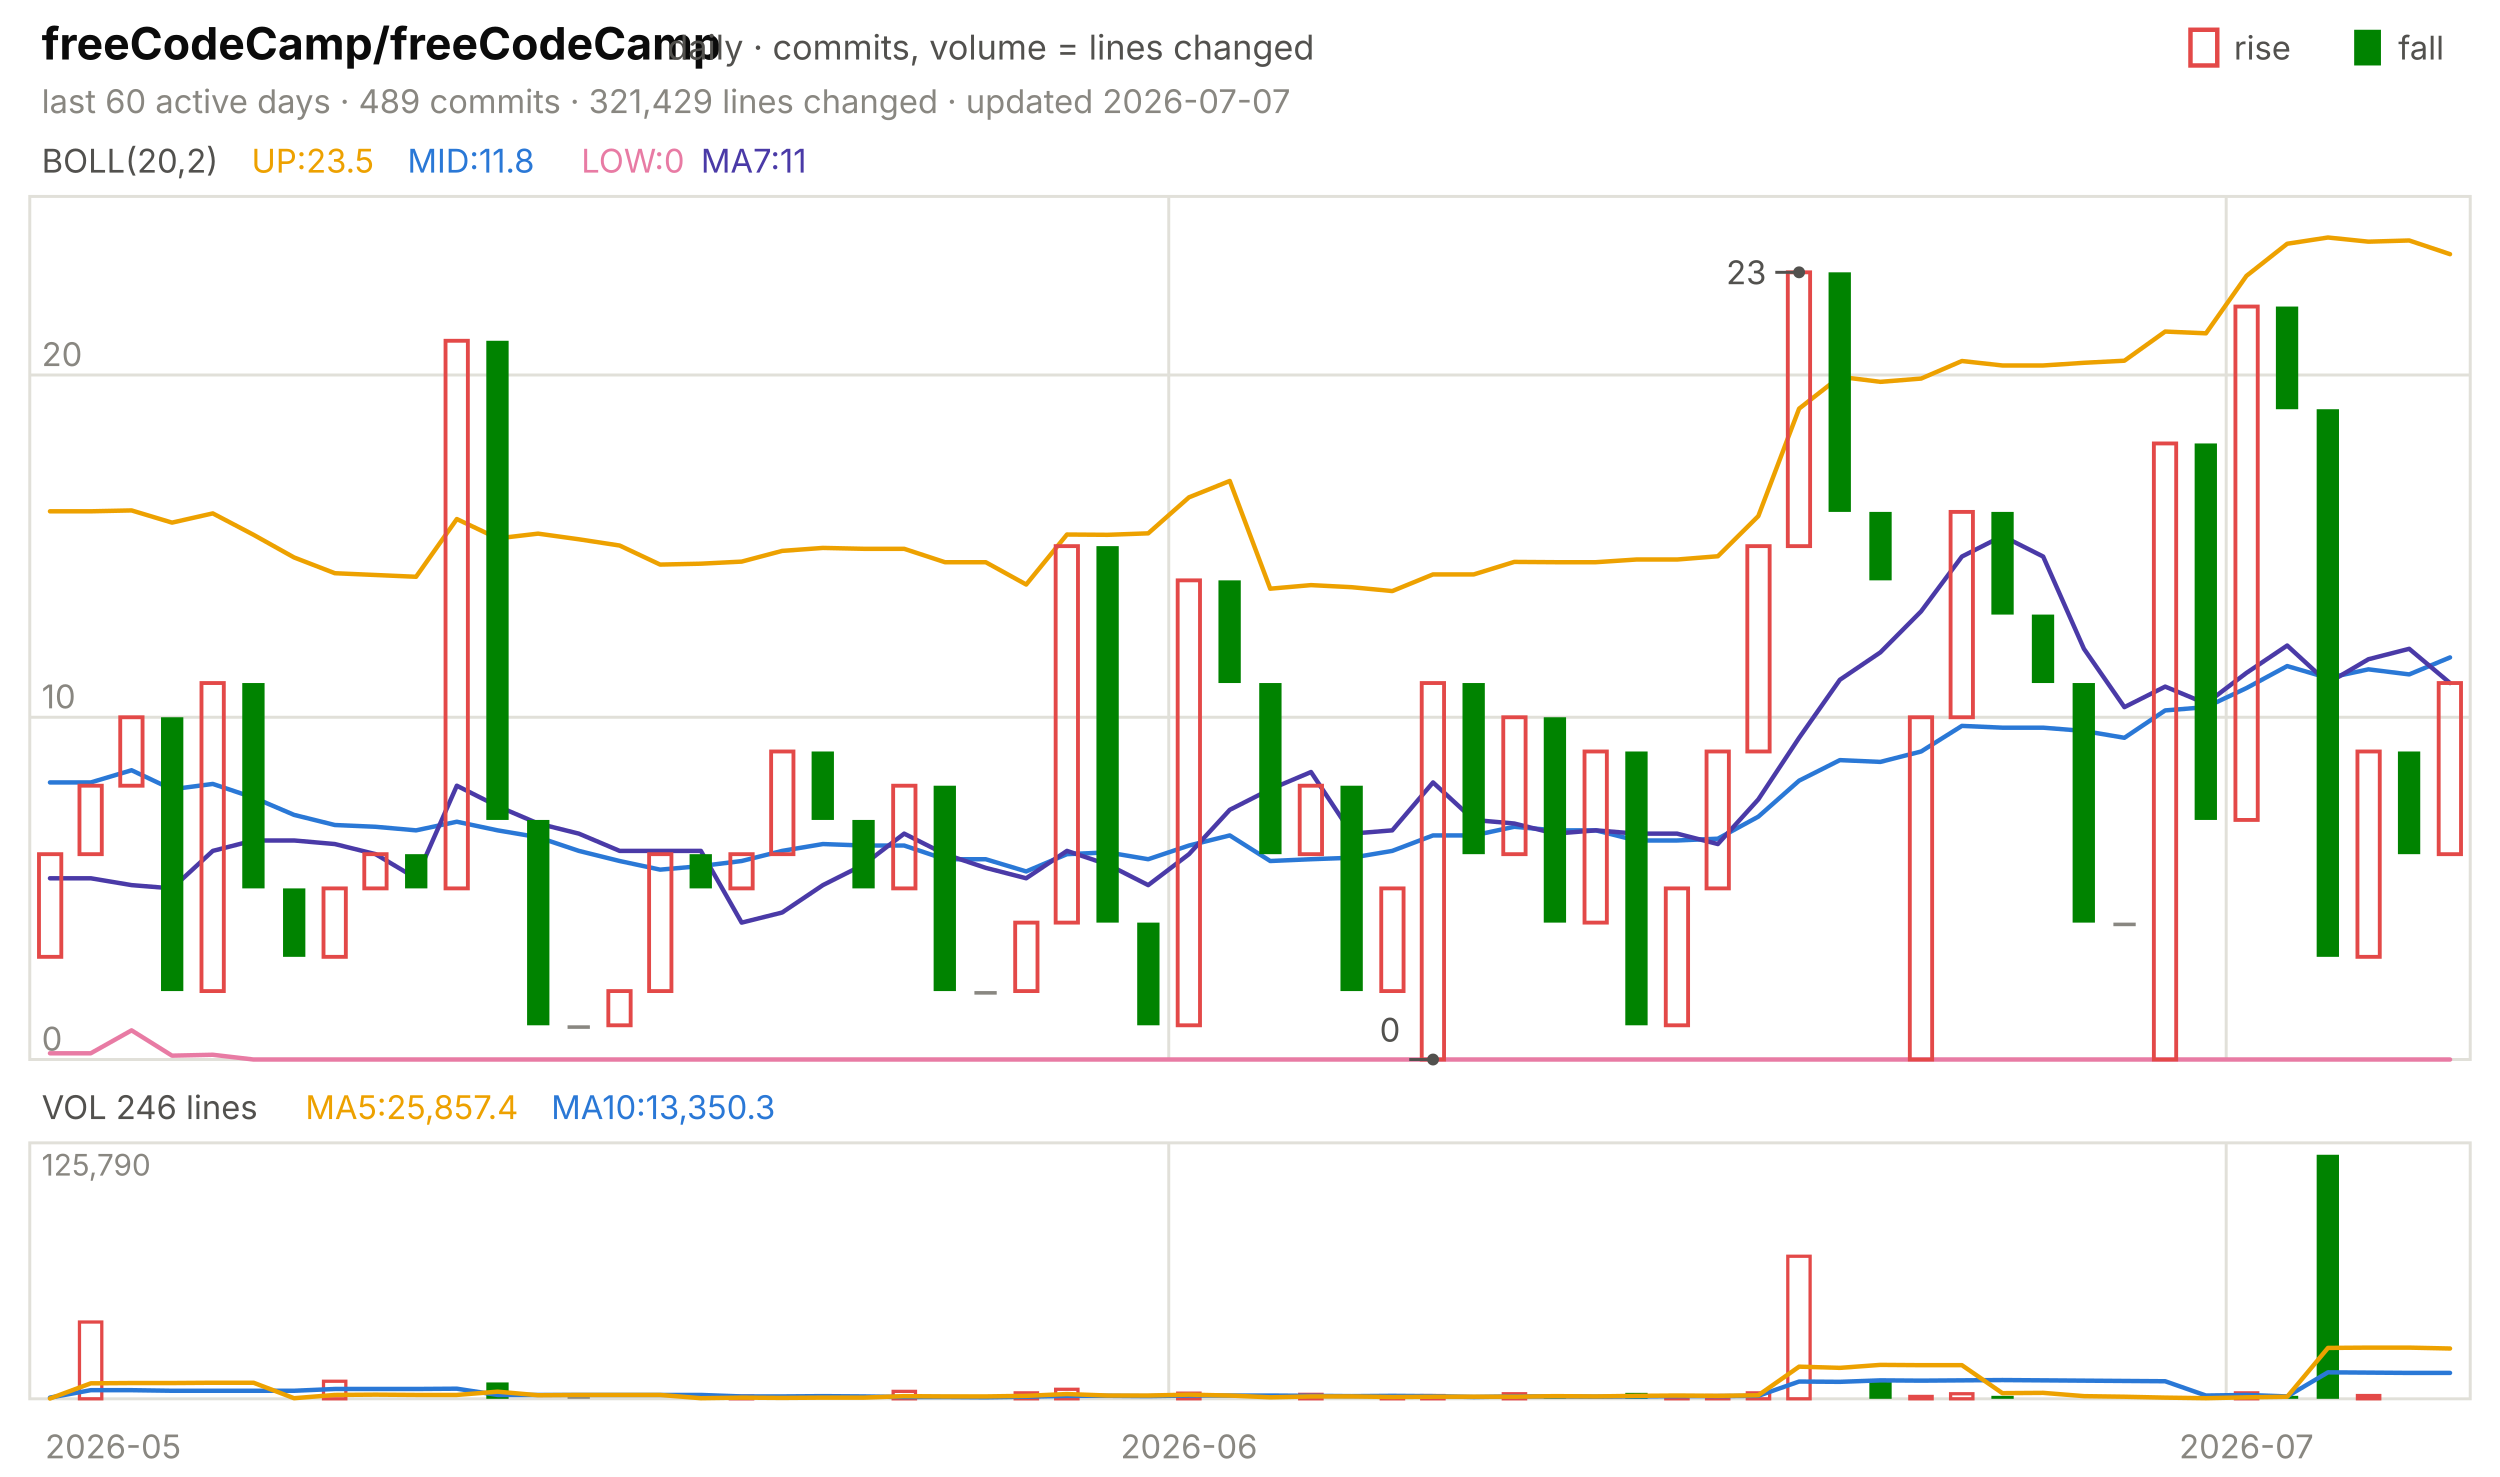
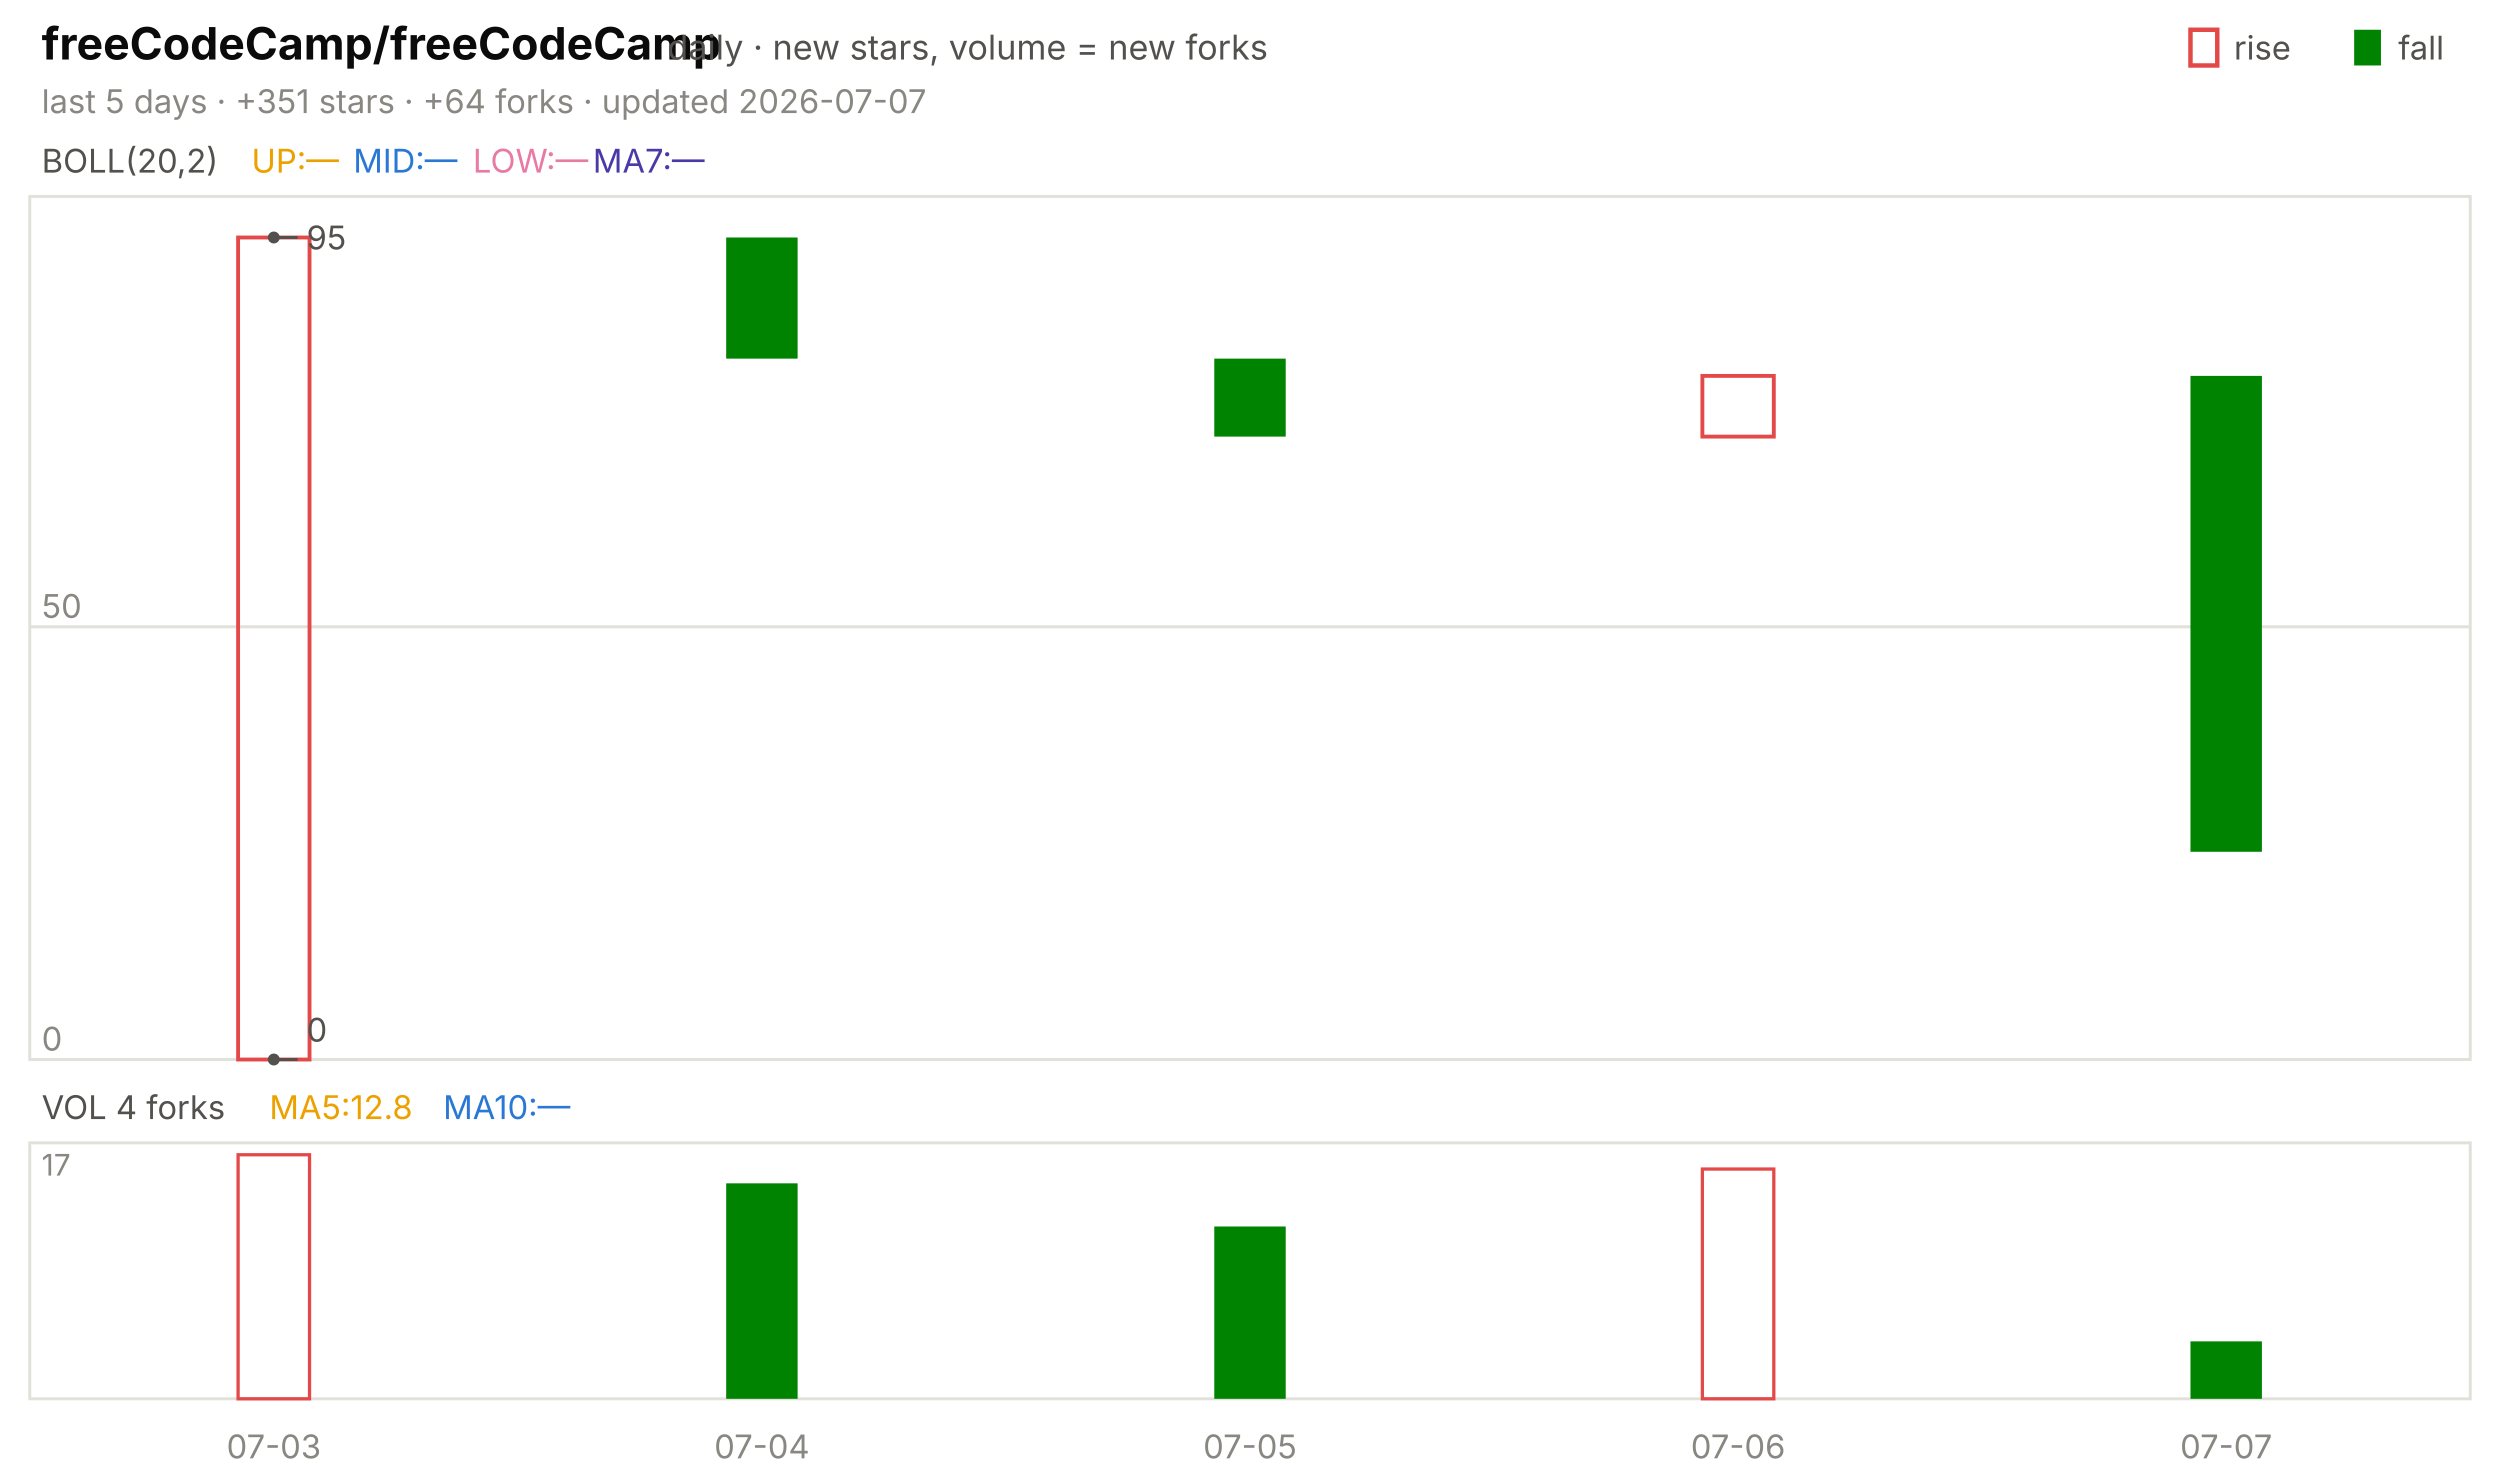
<svg xmlns="http://www.w3.org/2000/svg" viewBox="0 0 840 496" width="840" height="496" font-family="-apple-system,'Segoe UI',system-ui,sans-serif" role="img" aria-label="freeCodeCamp/freeCodeCamp candlestick chart">
  <text x="14.0" y="20.0" font-size="15" fill="#0b0b0b" font-weight="650">freeCodeCamp/freeCodeCamp</text>
-   <text x="224.2" y="20.0" font-size="11.5" fill="#52514e">daily · commits, volume = lines changed</text>
+   <text x="224.2" y="20.0" font-size="11.5" fill="#52514e">daily · new stars, volume = new forks</text>
  <text x="805.8" y="20.0" font-size="11.0" fill="#52514e">fall</text>
  <rect x="791" y="10" width="9" height="12" fill="#008300" />
  <text x="750.6" y="20.0" font-size="11.0" fill="#52514e">rise</text>
  <rect x="736" y="10" width="9" height="12" fill="none" stroke="#e34948" stroke-width="1.5" />
-   <text x="14.0" y="38.0" font-size="11.0" fill="#898781">last 60 active days · 489 commits · 321,429 lines changed · updated 2026-07-07</text>
+   <text x="14.0" y="38.0" font-size="11.0" fill="#898781">last 5 days · +351 stars · +64 forks · updated 2026-07-07</text>
  <rect x="10" y="66" width="820" height="290" fill="none" stroke="#e1e0d9" />
  <rect x="10" y="384" width="820" height="86" fill="none" stroke="#e1e0d9" />
-   <text x="38.0" y="490.0" font-size="11.0" fill="#898781" text-anchor="middle">2026-05</text>
-   <line x1="392.7" y1="66.0" x2="392.7" y2="356.0" stroke="#e1e0d9" stroke-width="1.0" />
-   <line x1="392.7" y1="384.0" x2="392.7" y2="470.0" stroke="#e1e0d9" stroke-width="1.0" />
-   <text x="399.5" y="490.0" font-size="11.0" fill="#898781" text-anchor="middle">2026-06</text>
-   <line x1="748.0" y1="66.0" x2="748.0" y2="356.0" stroke="#e1e0d9" stroke-width="1.0" />
-   <line x1="748.0" y1="384.0" x2="748.0" y2="470.0" stroke="#e1e0d9" stroke-width="1.0" />
-   <text x="754.8" y="490.0" font-size="11.0" fill="#898781" text-anchor="middle">2026-07</text>
+   <text x="92.0" y="490.0" font-size="11.0" fill="#898781" text-anchor="middle">07-03</text>
+   <text x="256.0" y="490.0" font-size="11.0" fill="#898781" text-anchor="middle">07-04</text>
+   <text x="420.0" y="490.0" font-size="11.0" fill="#898781" text-anchor="middle">07-05</text>
+   <text x="584.0" y="490.0" font-size="11.0" fill="#898781" text-anchor="middle">07-06</text>
+   <text x="748.0" y="490.0" font-size="11.0" fill="#898781" text-anchor="middle">07-07</text>
  <text x="14.0" y="58.0" font-size="11.0" fill="#52514e">BOLL(20,2)</text>
-   <text x="84.5" y="58.0" font-size="11.0" fill="#eda100">UP:23.5</text>
-   <text x="136.9" y="58.0" font-size="11.0" fill="#2a78d6">MID:11.8</text>
-   <text x="195.3" y="58.0" font-size="11.0" fill="#e87ba4">LOW:0</text>
-   <text x="235.5" y="58.0" font-size="11.0" fill="#4a3aa7">MA7:11</text>
+   <text x="84.5" y="58.0" font-size="11.0" fill="#eda100">UP:—</text>
+   <text x="118.7" y="58.0" font-size="11.0" fill="#2a78d6">MID:—</text>
+   <text x="158.9" y="58.0" font-size="11.0" fill="#e87ba4">LOW:—</text>
+   <text x="199.2" y="58.0" font-size="11.0" fill="#4a3aa7">MA7:—</text>
  <line x1="10.0" y1="356.0" x2="830.0" y2="356.0" stroke="#e1e0d9" stroke-width="1.0" />
  <text x="14.0" y="353.0" font-size="11.0" fill="#898781">0</text>
-   <line x1="10.0" y1="241.0" x2="830.0" y2="241.0" stroke="#e1e0d9" stroke-width="1.0" />
-   <text x="14.0" y="238.0" font-size="11.0" fill="#898781">10</text>
-   <line x1="10.0" y1="126.0" x2="830.0" y2="126.0" stroke="#e1e0d9" stroke-width="1.0" />
-   <text x="14.0" y="123.0" font-size="11.0" fill="#898781">20</text>
-   <polyline points="16.8,171.8 30.5,171.8 44.2,171.5 57.8,175.6 71.5,172.5 85.2,179.7 98.8,187.3 112.5,192.6 126.2,193.2 139.8,193.8 153.5,174.4 167.2,180.9 180.8,179.3 194.5,181.2 208.2,183.3 221.8,189.7 235.5,189.4 249.2,188.7 262.8,185.1 276.5,184.1 290.2,184.4 303.8,184.4 317.5,188.9 331.2,188.9 344.8,196.4 358.5,179.6 372.2,179.7 385.8,179.2 399.5,167.1 413.2,161.6 426.8,197.8 440.5,196.6 454.2,197.3 467.8,198.6 481.5,193.0 495.2,193.0 508.8,188.8 522.5,188.9 536.2,188.9 549.8,188.0 563.5,188.0 577.2,186.9 590.8,173.4 604.5,137.3 618.2,126.6 631.8,128.3 645.5,127.2 659.2,121.3 672.8,122.8 686.5,122.8 700.2,121.9 713.8,121.2 727.5,111.4 741.2,112.0 754.8,92.7 768.5,81.9 782.2,79.8 795.8,81.2 809.5,80.8 823.2,85.4" fill="none" stroke="#eda100" stroke-width="1.5" stroke-linejoin="round" stroke-linecap="round" />
-   <polyline points="16.8,262.9 30.5,262.9 44.2,258.8 57.8,265.2 71.5,263.4 85.2,268.0 98.8,273.8 112.5,277.2 126.2,277.8 139.8,279.0 153.5,276.1 167.2,279.0 180.8,281.3 194.5,285.9 208.2,289.3 221.8,292.2 235.5,291.0 249.2,289.3 262.8,285.9 276.5,283.6 290.2,284.1 303.8,284.1 317.5,288.7 331.2,288.7 344.8,292.8 358.5,287.0 372.2,286.4 385.8,288.7 399.5,284.1 413.2,280.7 426.8,289.3 440.5,288.7 454.2,288.2 467.8,285.9 481.5,280.7 495.2,280.7 508.8,277.8 522.5,279.0 536.2,279.0 549.8,282.4 563.5,282.4 577.2,281.8 590.8,274.4 604.5,262.3 618.2,255.4 631.8,256.0 645.5,252.5 659.2,243.9 672.8,244.5 686.5,244.5 700.2,245.6 713.8,247.9 727.5,238.7 741.2,237.6 754.8,231.2 768.5,223.8 782.2,227.8 795.8,224.9 809.5,226.6 823.2,220.9" fill="none" stroke="#2a78d6" stroke-width="1.5" stroke-linejoin="round" stroke-linecap="round" />
-   <polyline points="16.8,353.9 30.5,353.9 44.2,346.2 57.8,354.7 71.5,354.4 85.2,356.0 98.8,356.0 112.5,356.0 126.2,356.0 139.8,356.0 153.5,356.0 167.2,356.0 180.8,356.0 194.5,356.0 208.2,356.0 221.8,356.0 235.5,356.0 249.2,356.0 262.8,356.0 276.5,356.0 290.2,356.0 303.8,356.0 317.5,356.0 331.2,356.0 344.8,356.0 358.5,356.0 372.2,356.0 385.8,356.0 399.5,356.0 413.2,356.0 426.8,356.0 440.5,356.0 454.2,356.0 467.8,356.0 481.5,356.0 495.2,356.0 508.8,356.0 522.5,356.0 536.2,356.0 549.8,356.0 563.5,356.0 577.2,356.0 590.8,356.0 604.5,356.0 618.2,356.0 631.8,356.0 645.5,356.0 659.2,356.0 672.8,356.0 686.5,356.0 700.2,356.0 713.8,356.0 727.5,356.0 741.2,356.0 754.8,356.0 768.5,356.0 782.2,356.0 795.8,356.0 809.5,356.0 823.2,356.0" fill="none" stroke="#e87ba4" stroke-width="1.5" stroke-linejoin="round" stroke-linecap="round" />
-   <polyline points="16.8,295.1 30.5,295.1 44.2,297.4 57.8,298.5 71.5,285.9 85.2,282.4 98.8,282.4 112.5,283.6 126.2,287.0 139.8,295.1 153.5,264.0 167.2,270.9 180.8,276.7 194.5,280.1 208.2,285.9 221.8,285.9 235.5,285.9 249.2,310.0 262.8,306.6 276.5,297.4 290.2,290.5 303.8,280.1 317.5,287.0 331.2,291.6 344.8,295.1 358.5,285.9 372.2,290.5 385.8,297.4 399.5,287.0 413.2,272.1 426.8,265.2 440.5,259.4 454.2,280.1 467.8,279.0 481.5,262.9 495.2,275.5 508.8,276.7 522.5,280.1 536.2,279.0 549.8,280.1 563.5,280.1 577.2,283.6 590.8,268.6 604.5,247.9 618.2,228.4 631.8,219.2 645.5,205.4 659.2,187.0 672.8,180.1 686.5,187.0 700.2,218.0 713.8,237.6 727.5,230.7 741.2,236.4 754.8,226.1 768.5,216.9 782.2,229.5 795.8,221.5 809.5,218.0 823.2,229.5" fill="none" stroke="#4a3aa7" stroke-width="1.5" stroke-linejoin="round" stroke-linecap="round" />
-   <rect x="13.1" y="287.0" width="7.5" height="34.5" fill="none" stroke="#e34948" stroke-width="1.3" />
-   <rect x="26.7" y="264.0" width="7.5" height="23.0" fill="none" stroke="#e34948" stroke-width="1.3" />
-   <rect x="40.4" y="241.0" width="7.5" height="23.0" fill="none" stroke="#e34948" stroke-width="1.3" />
-   <rect x="54.1" y="241.0" width="7.5" height="92.0" fill="#008300" />
-   <rect x="67.7" y="229.5" width="7.5" height="103.5" fill="none" stroke="#e34948" stroke-width="1.3" />
-   <rect x="81.4" y="229.5" width="7.5" height="69.0" fill="#008300" />
-   <rect x="95.1" y="298.5" width="7.5" height="23.0" fill="#008300" />
-   <rect x="108.7" y="298.5" width="7.5" height="23.0" fill="none" stroke="#e34948" stroke-width="1.3" />
-   <rect x="122.4" y="287.0" width="7.5" height="11.5" fill="none" stroke="#e34948" stroke-width="1.3" />
-   <rect x="136.1" y="287.0" width="7.5" height="11.5" fill="#008300" />
-   <rect x="149.7" y="114.5" width="7.5" height="184.0" fill="none" stroke="#e34948" stroke-width="1.3" />
-   <rect x="163.4" y="114.5" width="7.5" height="161.0" fill="#008300" />
-   <rect x="177.1" y="275.5" width="7.5" height="69.0" fill="#008300" />
-   <rect x="190.7" y="344.5" width="7.5" height="1.2" fill="#898781" />
-   <rect x="204.4" y="333.0" width="7.5" height="11.5" fill="none" stroke="#e34948" stroke-width="1.3" />
-   <rect x="218.1" y="287.0" width="7.5" height="46.0" fill="none" stroke="#e34948" stroke-width="1.3" />
-   <rect x="231.7" y="287.0" width="7.5" height="11.5" fill="#008300" />
-   <rect x="245.4" y="287.0" width="7.5" height="11.5" fill="none" stroke="#e34948" stroke-width="1.3" />
-   <rect x="259.1" y="252.5" width="7.5" height="34.5" fill="none" stroke="#e34948" stroke-width="1.3" />
-   <rect x="272.7" y="252.5" width="7.5" height="23.0" fill="#008300" />
-   <rect x="286.4" y="275.5" width="7.5" height="23.0" fill="#008300" />
-   <rect x="300.1" y="264.0" width="7.5" height="34.5" fill="none" stroke="#e34948" stroke-width="1.3" />
-   <rect x="313.7" y="264.0" width="7.5" height="69.0" fill="#008300" />
-   <rect x="327.4" y="333.0" width="7.5" height="1.2" fill="#898781" />
-   <rect x="341.1" y="310.0" width="7.5" height="23.0" fill="none" stroke="#e34948" stroke-width="1.3" />
-   <rect x="354.7" y="183.5" width="7.5" height="126.5" fill="none" stroke="#e34948" stroke-width="1.3" />
-   <rect x="368.4" y="183.5" width="7.5" height="126.5" fill="#008300" />
-   <rect x="382.1" y="310.0" width="7.5" height="34.5" fill="#008300" />
-   <rect x="395.7" y="195.0" width="7.5" height="149.5" fill="none" stroke="#e34948" stroke-width="1.3" />
-   <rect x="409.4" y="195.0" width="7.5" height="34.5" fill="#008300" />
-   <rect x="423.1" y="229.5" width="7.5" height="57.5" fill="#008300" />
-   <rect x="436.7" y="264.0" width="7.5" height="23.0" fill="none" stroke="#e34948" stroke-width="1.3" />
-   <rect x="450.4" y="264.0" width="7.5" height="69.0" fill="#008300" />
-   <rect x="464.1" y="298.5" width="7.5" height="34.5" fill="none" stroke="#e34948" stroke-width="1.3" />
-   <rect x="477.7" y="229.5" width="7.5" height="126.5" fill="none" stroke="#e34948" stroke-width="1.3" />
-   <rect x="491.4" y="229.5" width="7.5" height="57.5" fill="#008300" />
-   <rect x="505.1" y="241.0" width="7.5" height="46.0" fill="none" stroke="#e34948" stroke-width="1.3" />
-   <rect x="518.7" y="241.0" width="7.5" height="69.0" fill="#008300" />
-   <rect x="532.4" y="252.5" width="7.5" height="57.5" fill="none" stroke="#e34948" stroke-width="1.3" />
-   <rect x="546.1" y="252.5" width="7.5" height="92.0" fill="#008300" />
-   <rect x="559.7" y="298.5" width="7.5" height="46.0" fill="none" stroke="#e34948" stroke-width="1.3" />
-   <rect x="573.4" y="252.5" width="7.5" height="46.0" fill="none" stroke="#e34948" stroke-width="1.3" />
-   <rect x="587.1" y="183.5" width="7.5" height="69.0" fill="none" stroke="#e34948" stroke-width="1.3" />
-   <rect x="600.7" y="91.5" width="7.5" height="92.0" fill="none" stroke="#e34948" stroke-width="1.3" />
-   <rect x="614.4" y="91.5" width="7.5" height="80.5" fill="#008300" />
-   <rect x="628.1" y="172.0" width="7.5" height="23.0" fill="#008300" />
-   <rect x="641.7" y="241.0" width="7.5" height="115.0" fill="none" stroke="#e34948" stroke-width="1.3" />
-   <rect x="655.4" y="172.0" width="7.5" height="69.0" fill="none" stroke="#e34948" stroke-width="1.3" />
-   <rect x="669.1" y="172.0" width="7.5" height="34.5" fill="#008300" />
-   <rect x="682.7" y="206.5" width="7.5" height="23.0" fill="#008300" />
-   <rect x="696.4" y="229.5" width="7.5" height="80.5" fill="#008300" />
-   <rect x="710.1" y="310.0" width="7.5" height="1.2" fill="#898781" />
-   <rect x="723.7" y="149.0" width="7.5" height="207.0" fill="none" stroke="#e34948" stroke-width="1.3" />
-   <rect x="737.4" y="149.0" width="7.5" height="126.5" fill="#008300" />
-   <rect x="751.1" y="103.0" width="7.5" height="172.5" fill="none" stroke="#e34948" stroke-width="1.3" />
-   <rect x="764.7" y="103.0" width="7.5" height="34.5" fill="#008300" />
-   <rect x="778.4" y="137.5" width="7.5" height="184.0" fill="#008300" />
-   <rect x="792.1" y="252.5" width="7.5" height="69.0" fill="none" stroke="#e34948" stroke-width="1.3" />
-   <rect x="805.7" y="252.5" width="7.5" height="34.5" fill="#008300" />
-   <rect x="819.4" y="229.5" width="7.5" height="57.5" fill="none" stroke="#e34948" stroke-width="1.3" />
-   <circle cx="604.5" cy="91.5" r="2" fill="#52514e" />
-   <line x1="604.5" y1="91.5" x2="596.5" y2="91.5" stroke="#52514e" stroke-width="1.0" />
-   <text x="593.5" y="95.5" font-size="11.0" fill="#52514e" text-anchor="end">23</text>
-   <circle cx="481.5" cy="356.0" r="2" fill="#52514e" />
-   <line x1="481.5" y1="356.0" x2="473.5" y2="356.0" stroke="#52514e" stroke-width="1.0" />
-   <text x="470.5" y="350.0" font-size="11.0" fill="#52514e" text-anchor="end">0</text>
-   <text x="14.0" y="376.0" font-size="11.0" fill="#52514e">VOL 246 lines</text>
-   <text x="102.6" y="376.0" font-size="11.0" fill="#eda100">MA5:25,857.4</text>
-   <text x="185.2" y="376.0" font-size="11.0" fill="#2a78d6">MA10:13,350.3</text>
-   <text x="14.0" y="395.0" font-size="10" fill="#898781">125,790</text>
-   <rect x="26.7" y="444.2" width="7.5" height="25.8" fill="none" stroke="#e34948" stroke-width="1.1" />
-   <rect x="108.7" y="464.1" width="7.5" height="5.9" fill="none" stroke="#e34948" stroke-width="1.1" />
-   <rect x="163.4" y="464.5" width="7.5" height="5.5" fill="#008300" />
-   <rect x="190.7" y="469.4" width="7.5" height="0.6" fill="#898781" />
-   <rect x="245.4" y="469.1" width="7.5" height="0.9" fill="none" stroke="#e34948" stroke-width="1.1" />
-   <rect x="272.7" y="469.0" width="7.5" height="1.0" fill="#008300" />
-   <rect x="300.1" y="467.5" width="7.5" height="2.5" fill="none" stroke="#e34948" stroke-width="1.1" />
-   <rect x="341.1" y="468.0" width="7.5" height="2.0" fill="none" stroke="#e34948" stroke-width="1.1" />
-   <rect x="354.7" y="466.8" width="7.5" height="3.2" fill="none" stroke="#e34948" stroke-width="1.1" />
-   <rect x="395.7" y="468.1" width="7.5" height="1.9" fill="none" stroke="#e34948" stroke-width="1.1" />
-   <rect x="436.7" y="468.5" width="7.5" height="1.5" fill="none" stroke="#e34948" stroke-width="1.1" />
-   <rect x="464.1" y="469.2" width="7.5" height="0.8" fill="none" stroke="#e34948" stroke-width="1.1" />
-   <rect x="477.7" y="468.9" width="7.5" height="1.1" fill="none" stroke="#e34948" stroke-width="1.1" />
-   <rect x="505.1" y="468.3" width="7.5" height="1.7" fill="none" stroke="#e34948" stroke-width="1.1" />
-   <rect x="518.7" y="469.4" width="7.5" height="0.6" fill="#008300" />
-   <rect x="546.1" y="468.0" width="7.5" height="2.0" fill="#008300" />
-   <rect x="559.7" y="469.2" width="7.5" height="0.8" fill="none" stroke="#e34948" stroke-width="1.1" />
-   <rect x="573.4" y="468.9" width="7.5" height="1.1" fill="none" stroke="#e34948" stroke-width="1.1" />
-   <rect x="587.1" y="468.0" width="7.5" height="2.0" fill="none" stroke="#e34948" stroke-width="1.1" />
-   <rect x="600.7" y="422.1" width="7.5" height="47.9" fill="none" stroke="#e34948" stroke-width="1.1" />
-   <rect x="628.1" y="464.2" width="7.5" height="5.8" fill="#008300" />
-   <rect x="641.7" y="469.2" width="7.5" height="0.8" fill="none" stroke="#e34948" stroke-width="1.1" />
-   <rect x="655.4" y="468.3" width="7.5" height="1.7" fill="none" stroke="#e34948" stroke-width="1.1" />
-   <rect x="669.1" y="469.0" width="7.5" height="1.0" fill="#008300" />
-   <rect x="751.1" y="468.0" width="7.5" height="2.0" fill="none" stroke="#e34948" stroke-width="1.1" />
-   <rect x="764.7" y="469.0" width="7.5" height="1.0" fill="#008300" />
-   <rect x="778.4" y="388.0" width="7.5" height="82.0" fill="#008300" />
-   <rect x="792.1" y="468.9" width="7.5" height="1.1" fill="none" stroke="#e34948" stroke-width="1.1" />
-   <polyline points="16.8,469.6 30.5,467.1 44.2,467.1 57.8,467.3 71.5,467.3 85.2,467.3 98.8,467.3 112.5,466.7 126.2,466.7 139.8,466.7 153.5,466.6 167.2,468.7 180.8,468.7 194.5,468.7 208.2,468.7 221.8,468.7 235.5,468.7 249.2,469.2 262.8,469.2 276.5,469.1 290.2,469.2 303.8,469.4 317.5,469.4 331.2,469.5 344.8,469.3 358.5,469.0 372.2,469.0 385.8,469.1 399.5,468.9 413.2,468.9 426.8,468.9 440.5,469.0 454.2,469.1 467.8,469.0 481.5,469.1 495.2,469.4 508.8,469.2 522.5,469.2 536.2,469.3 549.8,469.2 563.5,469.1 577.2,469.1 590.8,469.0 604.5,464.2 618.2,464.3 631.8,463.8 645.5,463.9 659.2,463.8 672.8,463.7 686.5,463.8 700.2,463.9 713.8,464.0 727.5,464.1 741.2,468.9 754.8,468.7 768.5,469.2 782.2,461.1 795.8,461.2 809.5,461.3 823.2,461.3" fill="none" stroke="#2a78d6" stroke-width="1.5" stroke-linejoin="round" stroke-linecap="round" />
-   <polyline points="16.8,469.9 30.5,464.8 44.2,464.7 57.8,464.7 71.5,464.6 85.2,464.6 98.8,469.8 112.5,468.7 126.2,468.6 139.8,468.7 153.5,468.7 167.2,467.6 180.8,468.8 194.5,468.7 208.2,468.7 221.8,468.7 235.5,469.8 249.2,469.6 262.8,469.7 276.5,469.6 290.2,469.6 303.8,469.1 317.5,469.2 331.2,469.2 344.8,469.0 358.5,468.4 372.2,468.9 385.8,468.9 399.5,468.6 413.2,468.9 426.8,469.5 440.5,469.2 454.2,469.2 467.8,469.4 481.5,469.3 495.2,469.3 508.8,469.3 522.5,469.1 536.2,469.2 549.8,469.0 563.5,468.9 577.2,469.0 590.8,468.8 604.5,459.2 618.2,459.6 631.8,458.6 645.5,458.7 659.2,458.7 672.8,468.1 686.5,468.0 700.2,469.1 713.8,469.3 727.5,469.6 741.2,469.8 754.8,469.5 768.5,469.3 782.2,452.9 795.8,452.8 809.5,452.8 823.2,453.1" fill="none" stroke="#eda100" stroke-width="1.5" stroke-linejoin="round" stroke-linecap="round" />
+   <line x1="10.0" y1="210.6" x2="830.0" y2="210.6" stroke="#e1e0d9" stroke-width="1.0" />
+   <text x="14.0" y="207.6" font-size="11.0" fill="#898781">50</text>
+   <rect x="80.0" y="79.8" width="24.0" height="276.2" fill="none" stroke="#e34948" stroke-width="1.3" />
+   <rect x="244.0" y="79.8" width="24.0" height="40.7" fill="#008300" />
+   <rect x="408.0" y="120.5" width="24.0" height="26.2" fill="#008300" />
+   <rect x="572.0" y="126.3" width="24.0" height="20.4" fill="none" stroke="#e34948" stroke-width="1.3" />
+   <rect x="736.0" y="126.3" width="24.0" height="159.9" fill="#008300" />
+   <circle cx="92.0" cy="79.8" r="2" fill="#52514e" />
+   <line x1="92.0" y1="79.8" x2="100.0" y2="79.8" stroke="#52514e" stroke-width="1.0" />
+   <text x="103.0" y="83.8" font-size="11.0" fill="#52514e">95</text>
+   <circle cx="92.0" cy="356.0" r="2" fill="#52514e" />
+   <line x1="92.0" y1="356.0" x2="100.0" y2="356.0" stroke="#52514e" stroke-width="1.0" />
+   <text x="103.0" y="350.0" font-size="11.0" fill="#52514e">0</text>
+   <text x="14.0" y="376.0" font-size="11.0" fill="#52514e">VOL 4 forks</text>
+   <text x="90.5" y="376.0" font-size="11.0" fill="#eda100">MA5:12.8</text>
+   <text x="148.9" y="376.0" font-size="11.0" fill="#2a78d6">MA10:—</text>
+   <text x="14.0" y="395.0" font-size="10" fill="#898781">17</text>
+   <rect x="80.0" y="388.0" width="24.0" height="82.0" fill="none" stroke="#e34948" stroke-width="1.1" />
+   <rect x="244.0" y="397.6" width="24.0" height="72.4" fill="#008300" />
+   <rect x="408.0" y="412.1" width="24.0" height="57.9" fill="#008300" />
+   <rect x="572.0" y="392.8" width="24.0" height="77.2" fill="none" stroke="#e34948" stroke-width="1.1" />
+   <rect x="736.0" y="450.7" width="24.0" height="19.3" fill="#008300" />
</svg>
